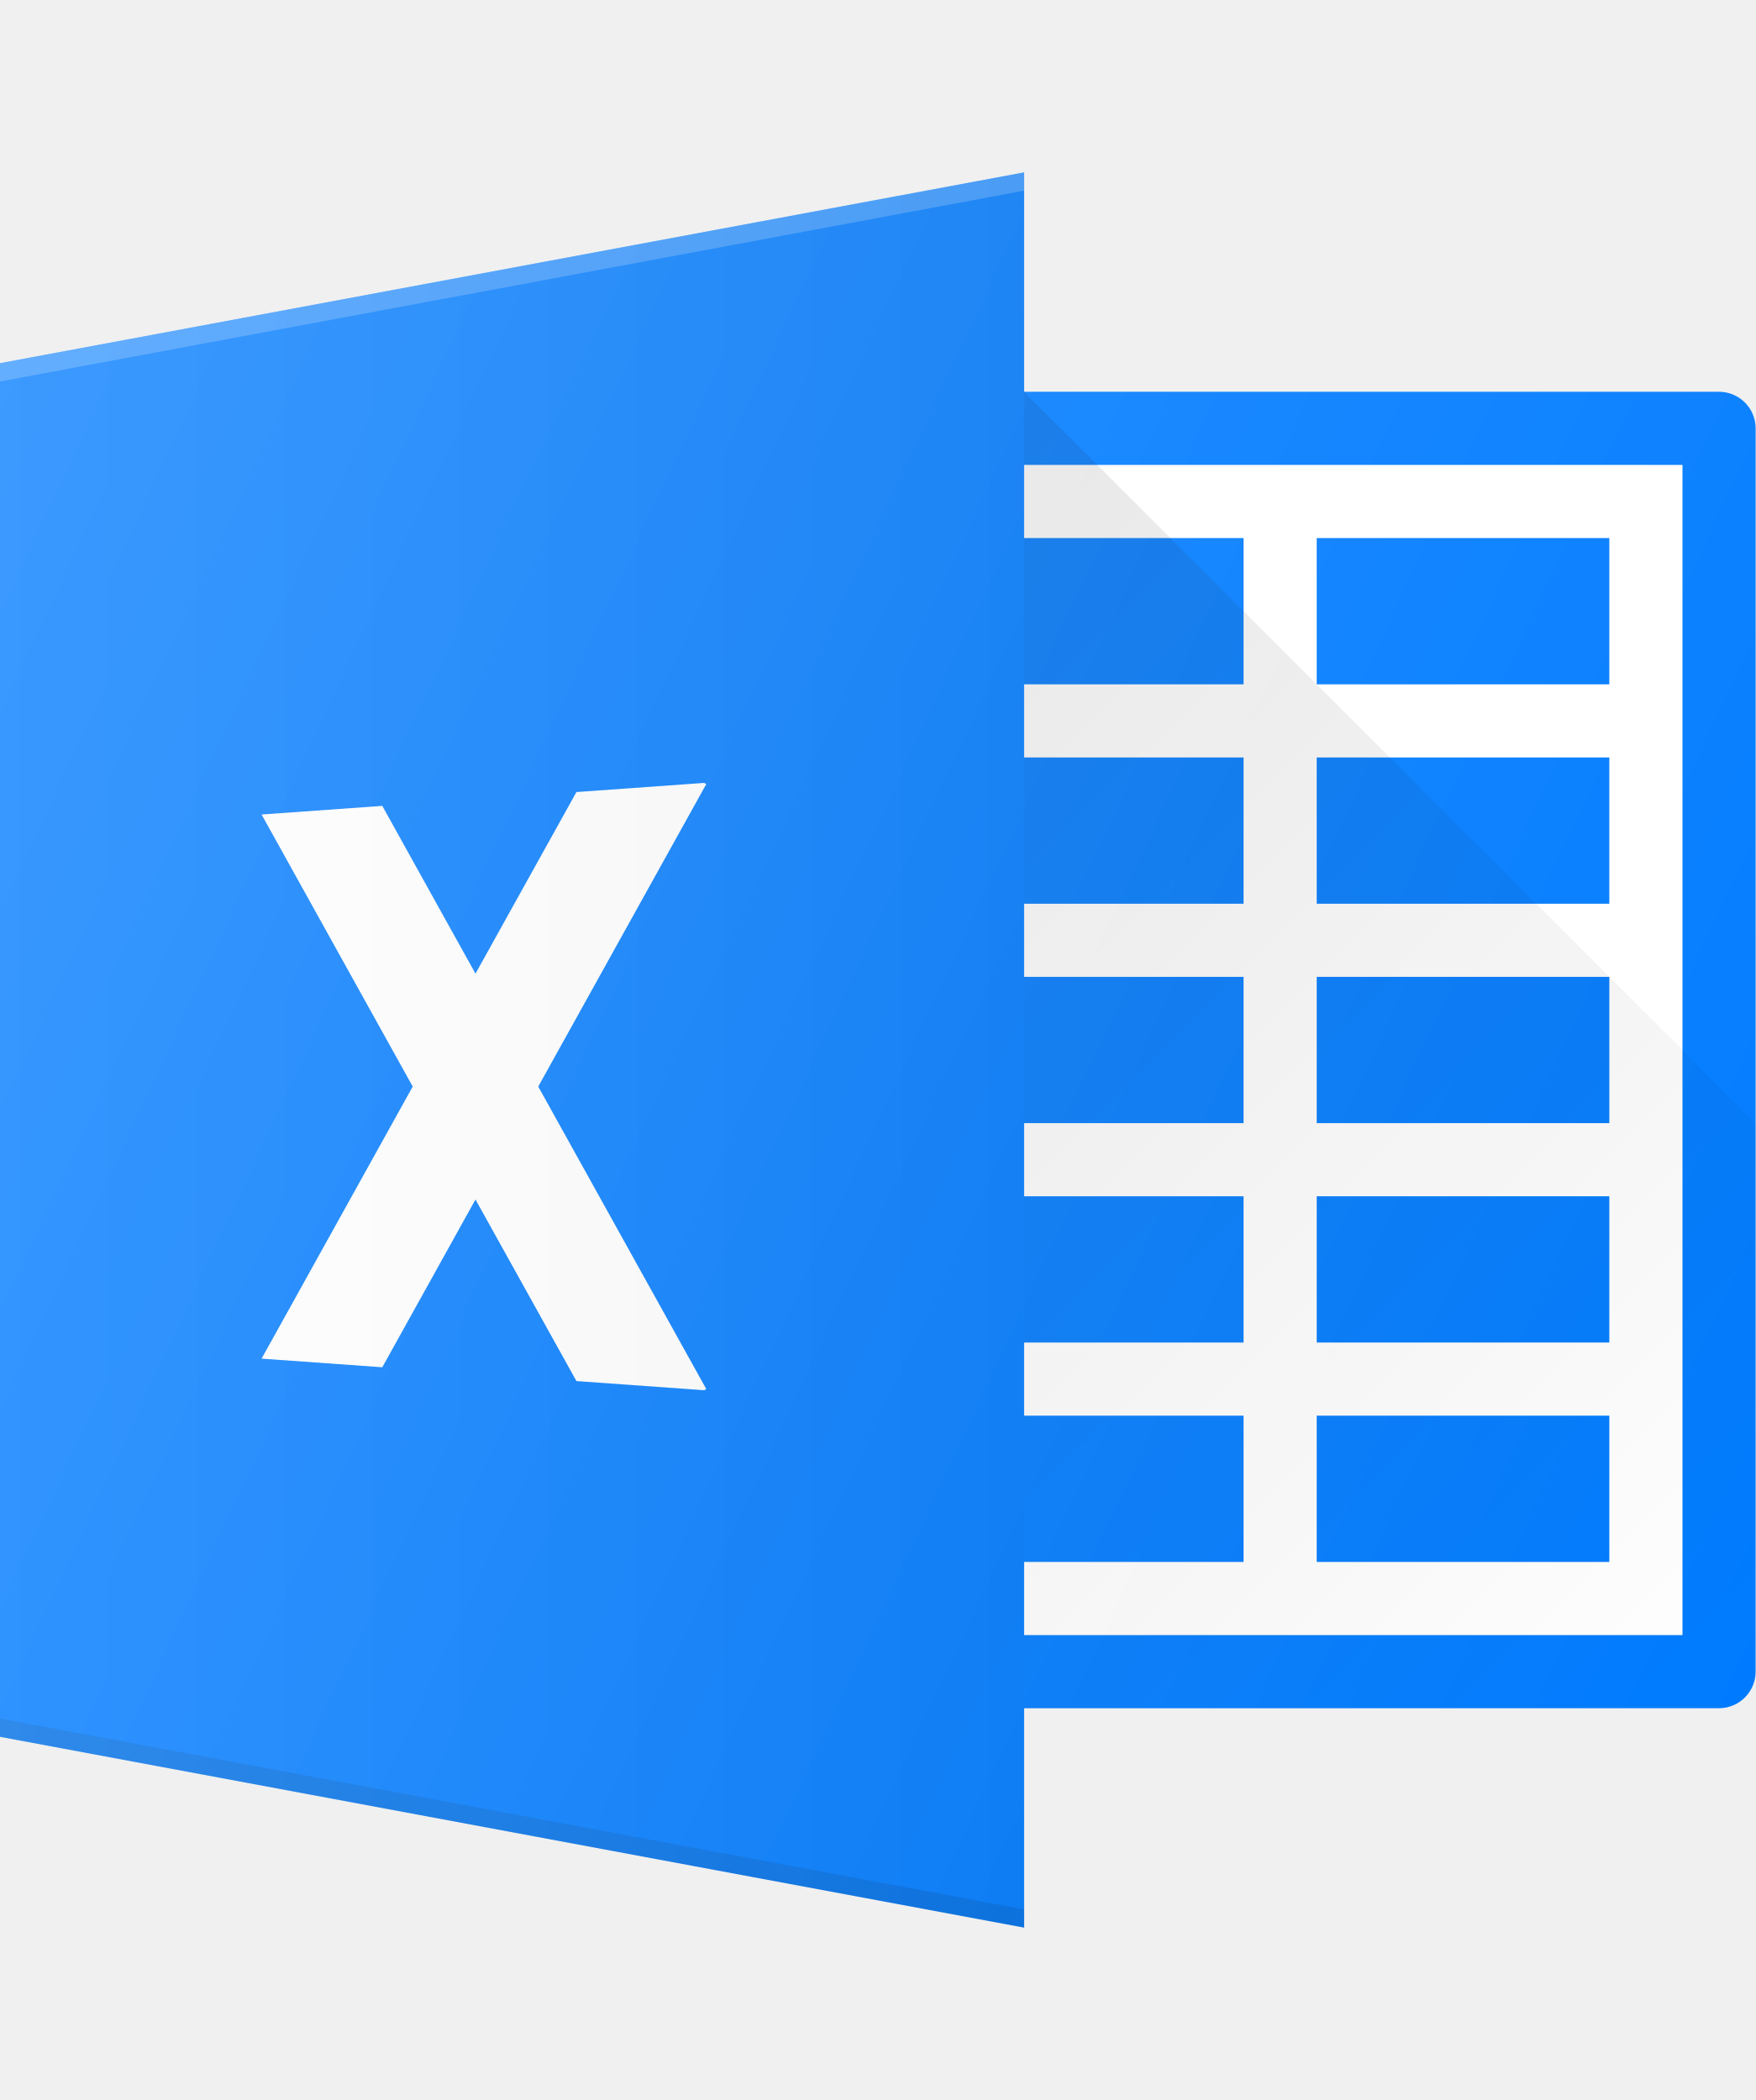
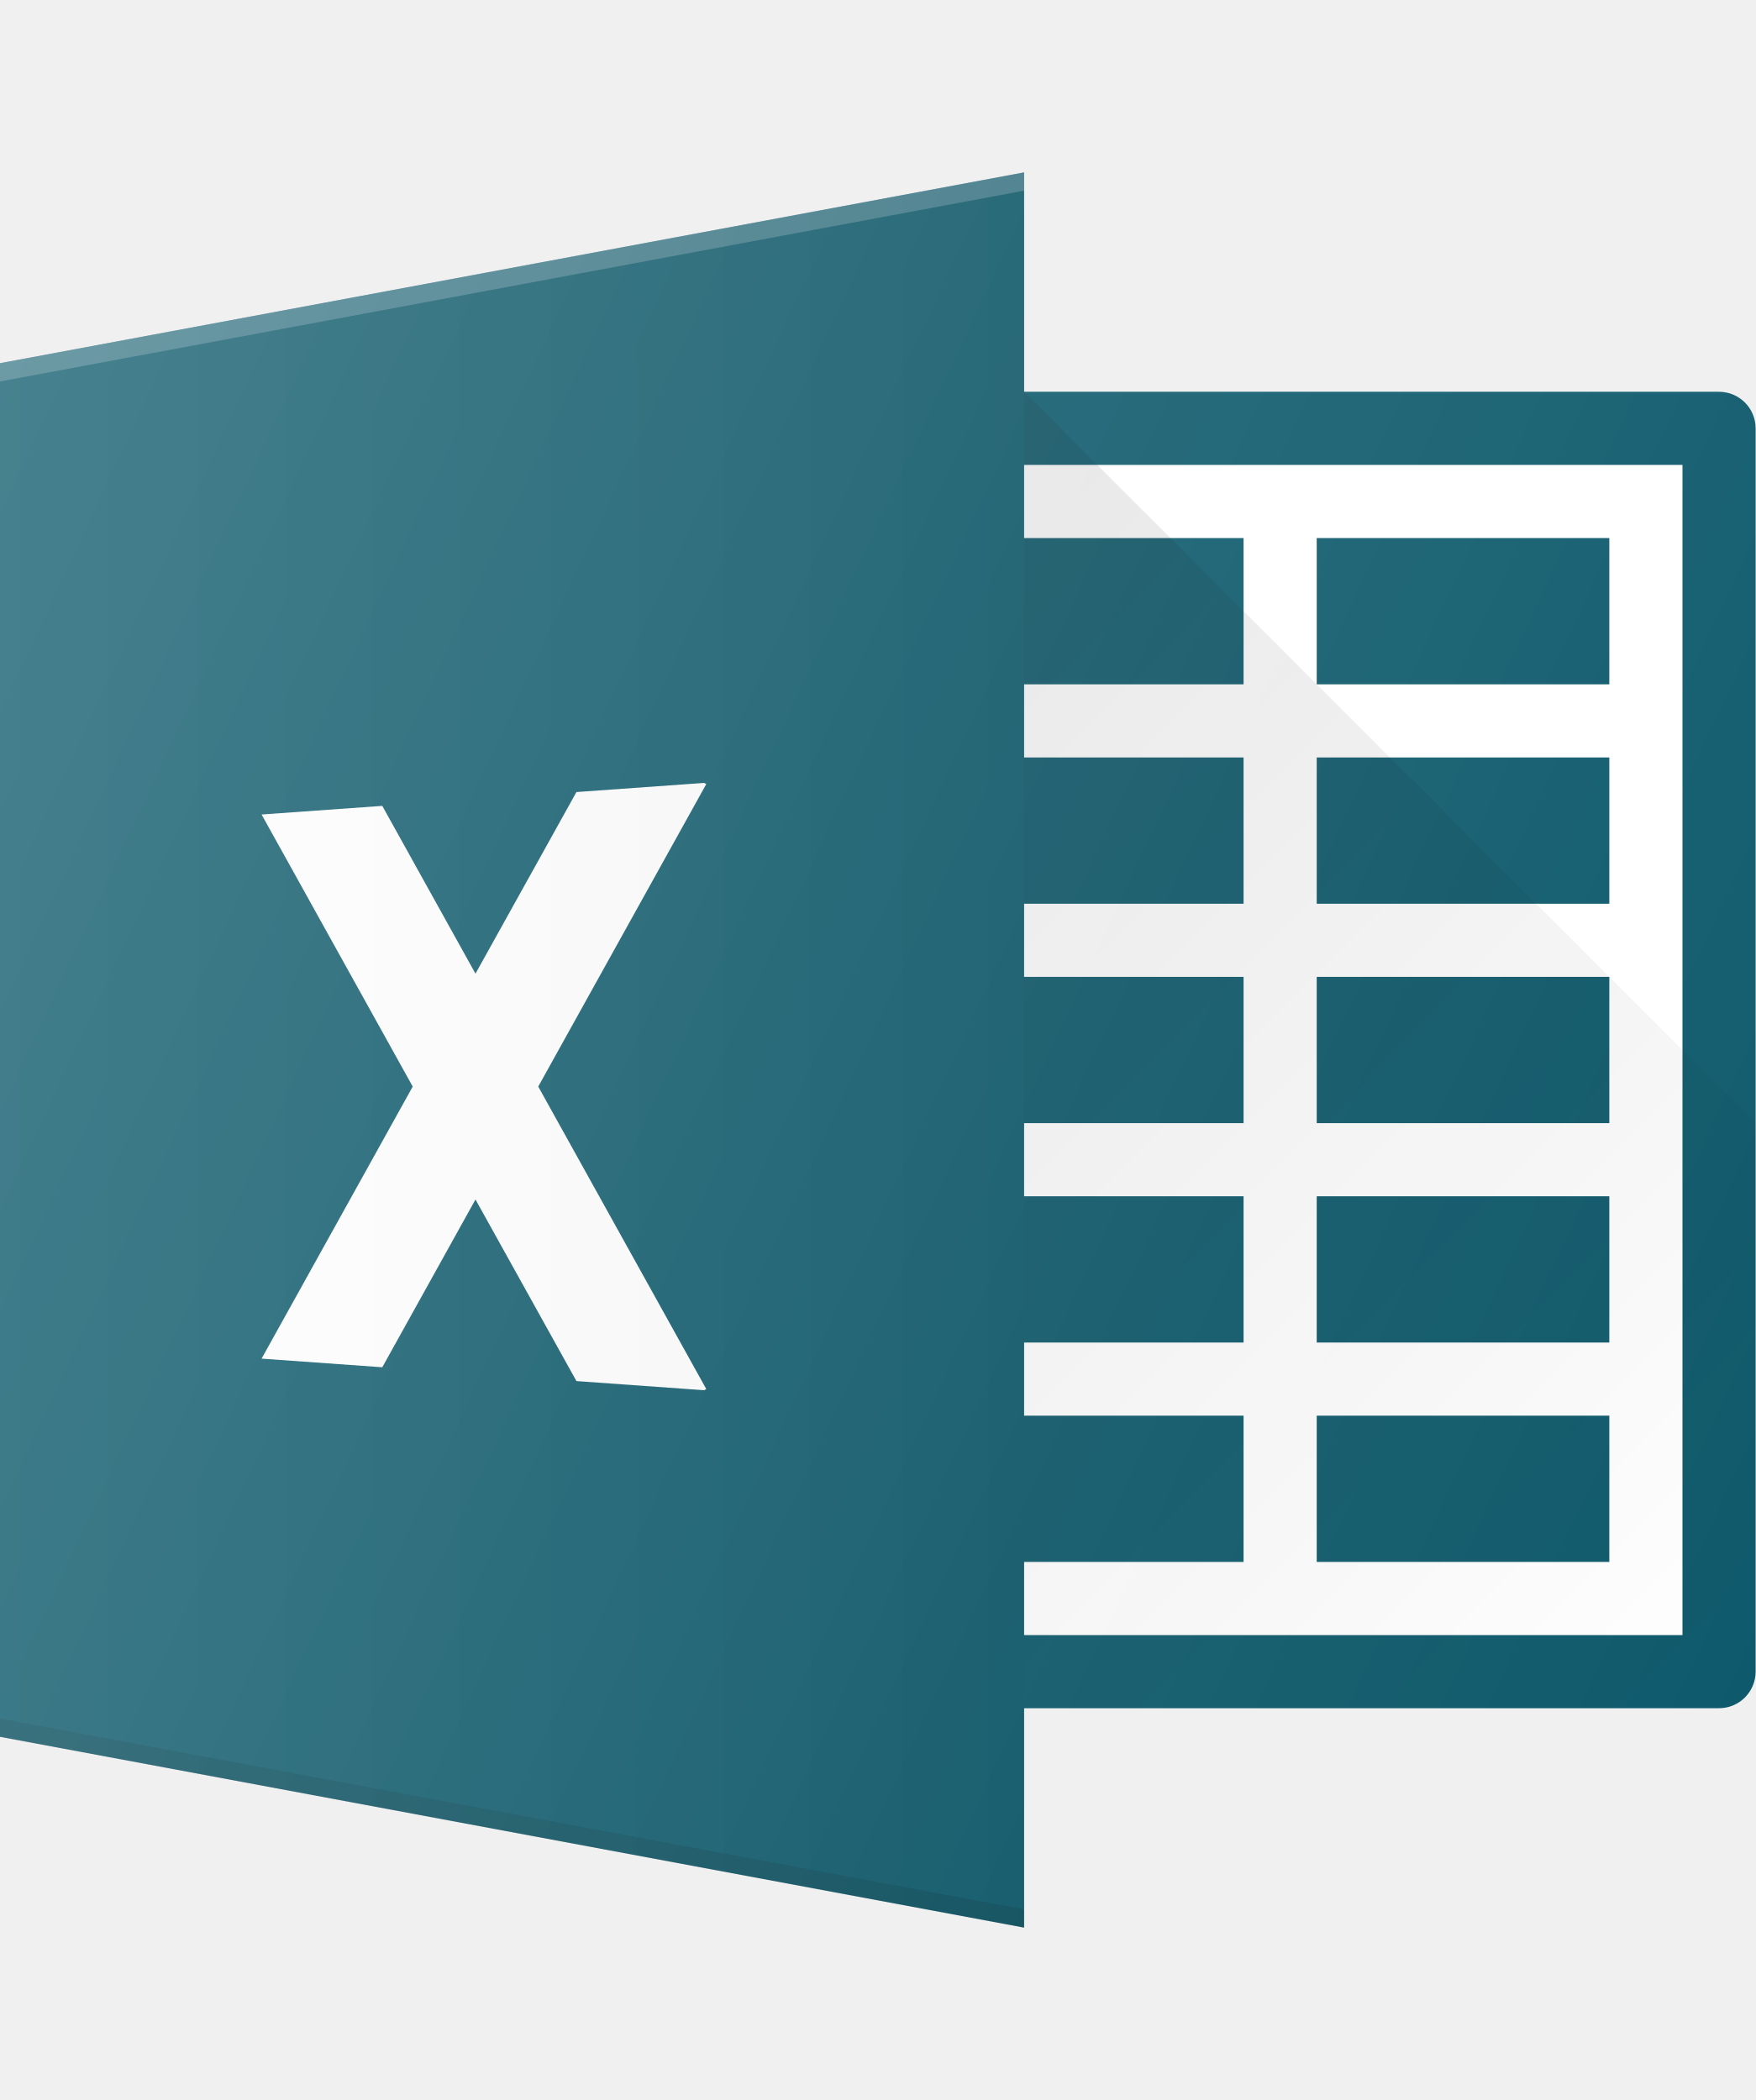
<svg xmlns="http://www.w3.org/2000/svg" enable-background="new 0 0 24 24" height="67px" id="Layer_1" version="1.1" viewBox="0 0 24 24" width="56px" xml:space="preserve">
  <g>
    <rect fill="#FFFFFF" height="17" width="11.5" x="12" y="3.5" />
-     <path d="M23.5,21h-10c-0.276,0-0.5-0.224-0.5-0.5s0.224-0.5,0.5-0.5H23V4h-9.5   C13.224,4,13,3.776,13,3.5S13.224,3,13.5,3h10C23.776,3,24,3.224,24,3.5v17   C24,20.776,23.776,21,23.5,21z" fill="#007bff" />
-     <polygon fill="#007bff" points="14,0 0,2.609 0,21.391 14,24  " />
+     <path d="M23.5,21h-10c-0.276,0-0.5-0.224-0.5-0.5s0.224-0.5,0.5-0.5H23V4h-9.5   C13.224,4,13,3.776,13,3.5S13.224,3,13.5,3h10C23.776,3,24,3.224,24,3.5v17   C24,20.776,23.776,21,23.5,21z" fill="#0e5a6c" />
+     <polygon fill="#0e5a6c" points="14,0 0,2.609 0,21.391 14,24  " />
    <polygon fill="#FFFFFF" opacity="0.2" points="0,2.609 0,2.859 14,0.25 14,0  " />
-     <rect fill="#007bff" height="2" width="4" x="13" y="5" />
-     <rect fill="#007bff" height="2" width="4" x="18" y="5" />
-     <rect fill="#007bff" height="2" width="4" x="13" y="8" />
-     <rect fill="#007bff" height="2" width="4" x="18" y="8" />
-     <rect fill="#007bff" height="2" width="4" x="13" y="11" />
-     <rect fill="#007bff" height="2" width="4" x="18" y="11" />
-     <rect fill="#007bff" height="2" width="4" x="13" y="14" />
-     <rect fill="#007bff" height="2" width="4" x="18" y="14" />
-     <rect fill="#007bff" height="2" width="4" x="13" y="17" />
-     <rect fill="#007bff" height="2" width="4" x="18" y="17" />
+     <rect fill="#0e5a6c" height="2" width="4" x="13" y="5" />
+     <rect fill="#0e5a6c" height="2" width="4" x="18" y="5" />
+     <rect fill="#0e5a6c" height="2" width="4" x="13" y="8" />
+     <rect fill="#0e5a6c" height="2" width="4" x="18" y="8" />
+     <rect fill="#0e5a6c" height="2" width="4" x="13" y="11" />
+     <rect fill="#0e5a6c" height="2" width="4" x="18" y="11" />
+     <rect fill="#0e5a6c" height="2" width="4" x="13" y="14" />
+     <rect fill="#0e5a6c" height="2" width="4" x="18" y="14" />
+     <rect fill="#0e5a6c" height="2" width="4" x="13" y="17" />
+     <rect fill="#0e5a6c" height="2" width="4" x="18" y="17" />
    <polygon opacity="0.1" points="0,21.391 14,24 14,23.75 0,21.141  " />
    <linearGradient gradientUnits="userSpaceOnUse" id="SVGID_1_" x1="9.5" x2="23.354" y1="7.5" y2="21.354">
      <stop offset="0" style="stop-color:#000000;stop-opacity:0.1" />
      <stop offset="1" style="stop-color:#000000;stop-opacity:0" />
    </linearGradient>
    <path d="M23.5,21c0.276,0,0.5-0.224,0.5-0.5V13L14,3v18H23.5z" fill="url(#SVGID_1_)" />
    <polygon fill="#FFFFFF" points="7.358,12.5 9.655,8.364 9.626,8.348 7.88,8.473 6.5,10.956    5.226,8.662 3.576,8.78 5.642,12.5 3.576,16.22 5.226,16.338 6.5,14.044    7.88,16.527 9.626,16.652 9.655,16.636  " />
    <linearGradient gradientTransform="matrix(60.97561 0 0 60.97561 20560.121 -26748.414)" gradientUnits="userSpaceOnUse" id="SVGID_2_" x1="-337.186" x2="-336.956" y1="438.871" y2="438.871">
      <stop offset="0" style="stop-color:#FFFFFF" />
      <stop offset="1" style="stop-color:#000000" />
    </linearGradient>
    <path d="M14,0L0,2.609v18.783L14,24V0z" fill="url(#SVGID_2_)" opacity="0.05" />
    <linearGradient gradientUnits="userSpaceOnUse" id="SVGID_3_" x1="-1.563" x2="25.045" y1="5.962" y2="18.369">
      <stop offset="0" style="stop-color:#FFFFFF;stop-opacity:0.2" />
      <stop offset="1" style="stop-color:#FFFFFF;stop-opacity:0" />
    </linearGradient>
    <path d="M23.5,3H14V0L0,2.609v18.783L14,24v-3h9.5c0.276,0,0.5-0.224,0.5-0.5v-17   C24,3.224,23.776,3,23.5,3z" fill="url(#SVGID_3_)" />
  </g>
  <g />
  <g />
  <g />
  <g />
  <g />
  <g />
  <g />
  <g />
  <g />
  <g />
  <g />
  <g />
  <g />
  <g />
  <g />
</svg>
